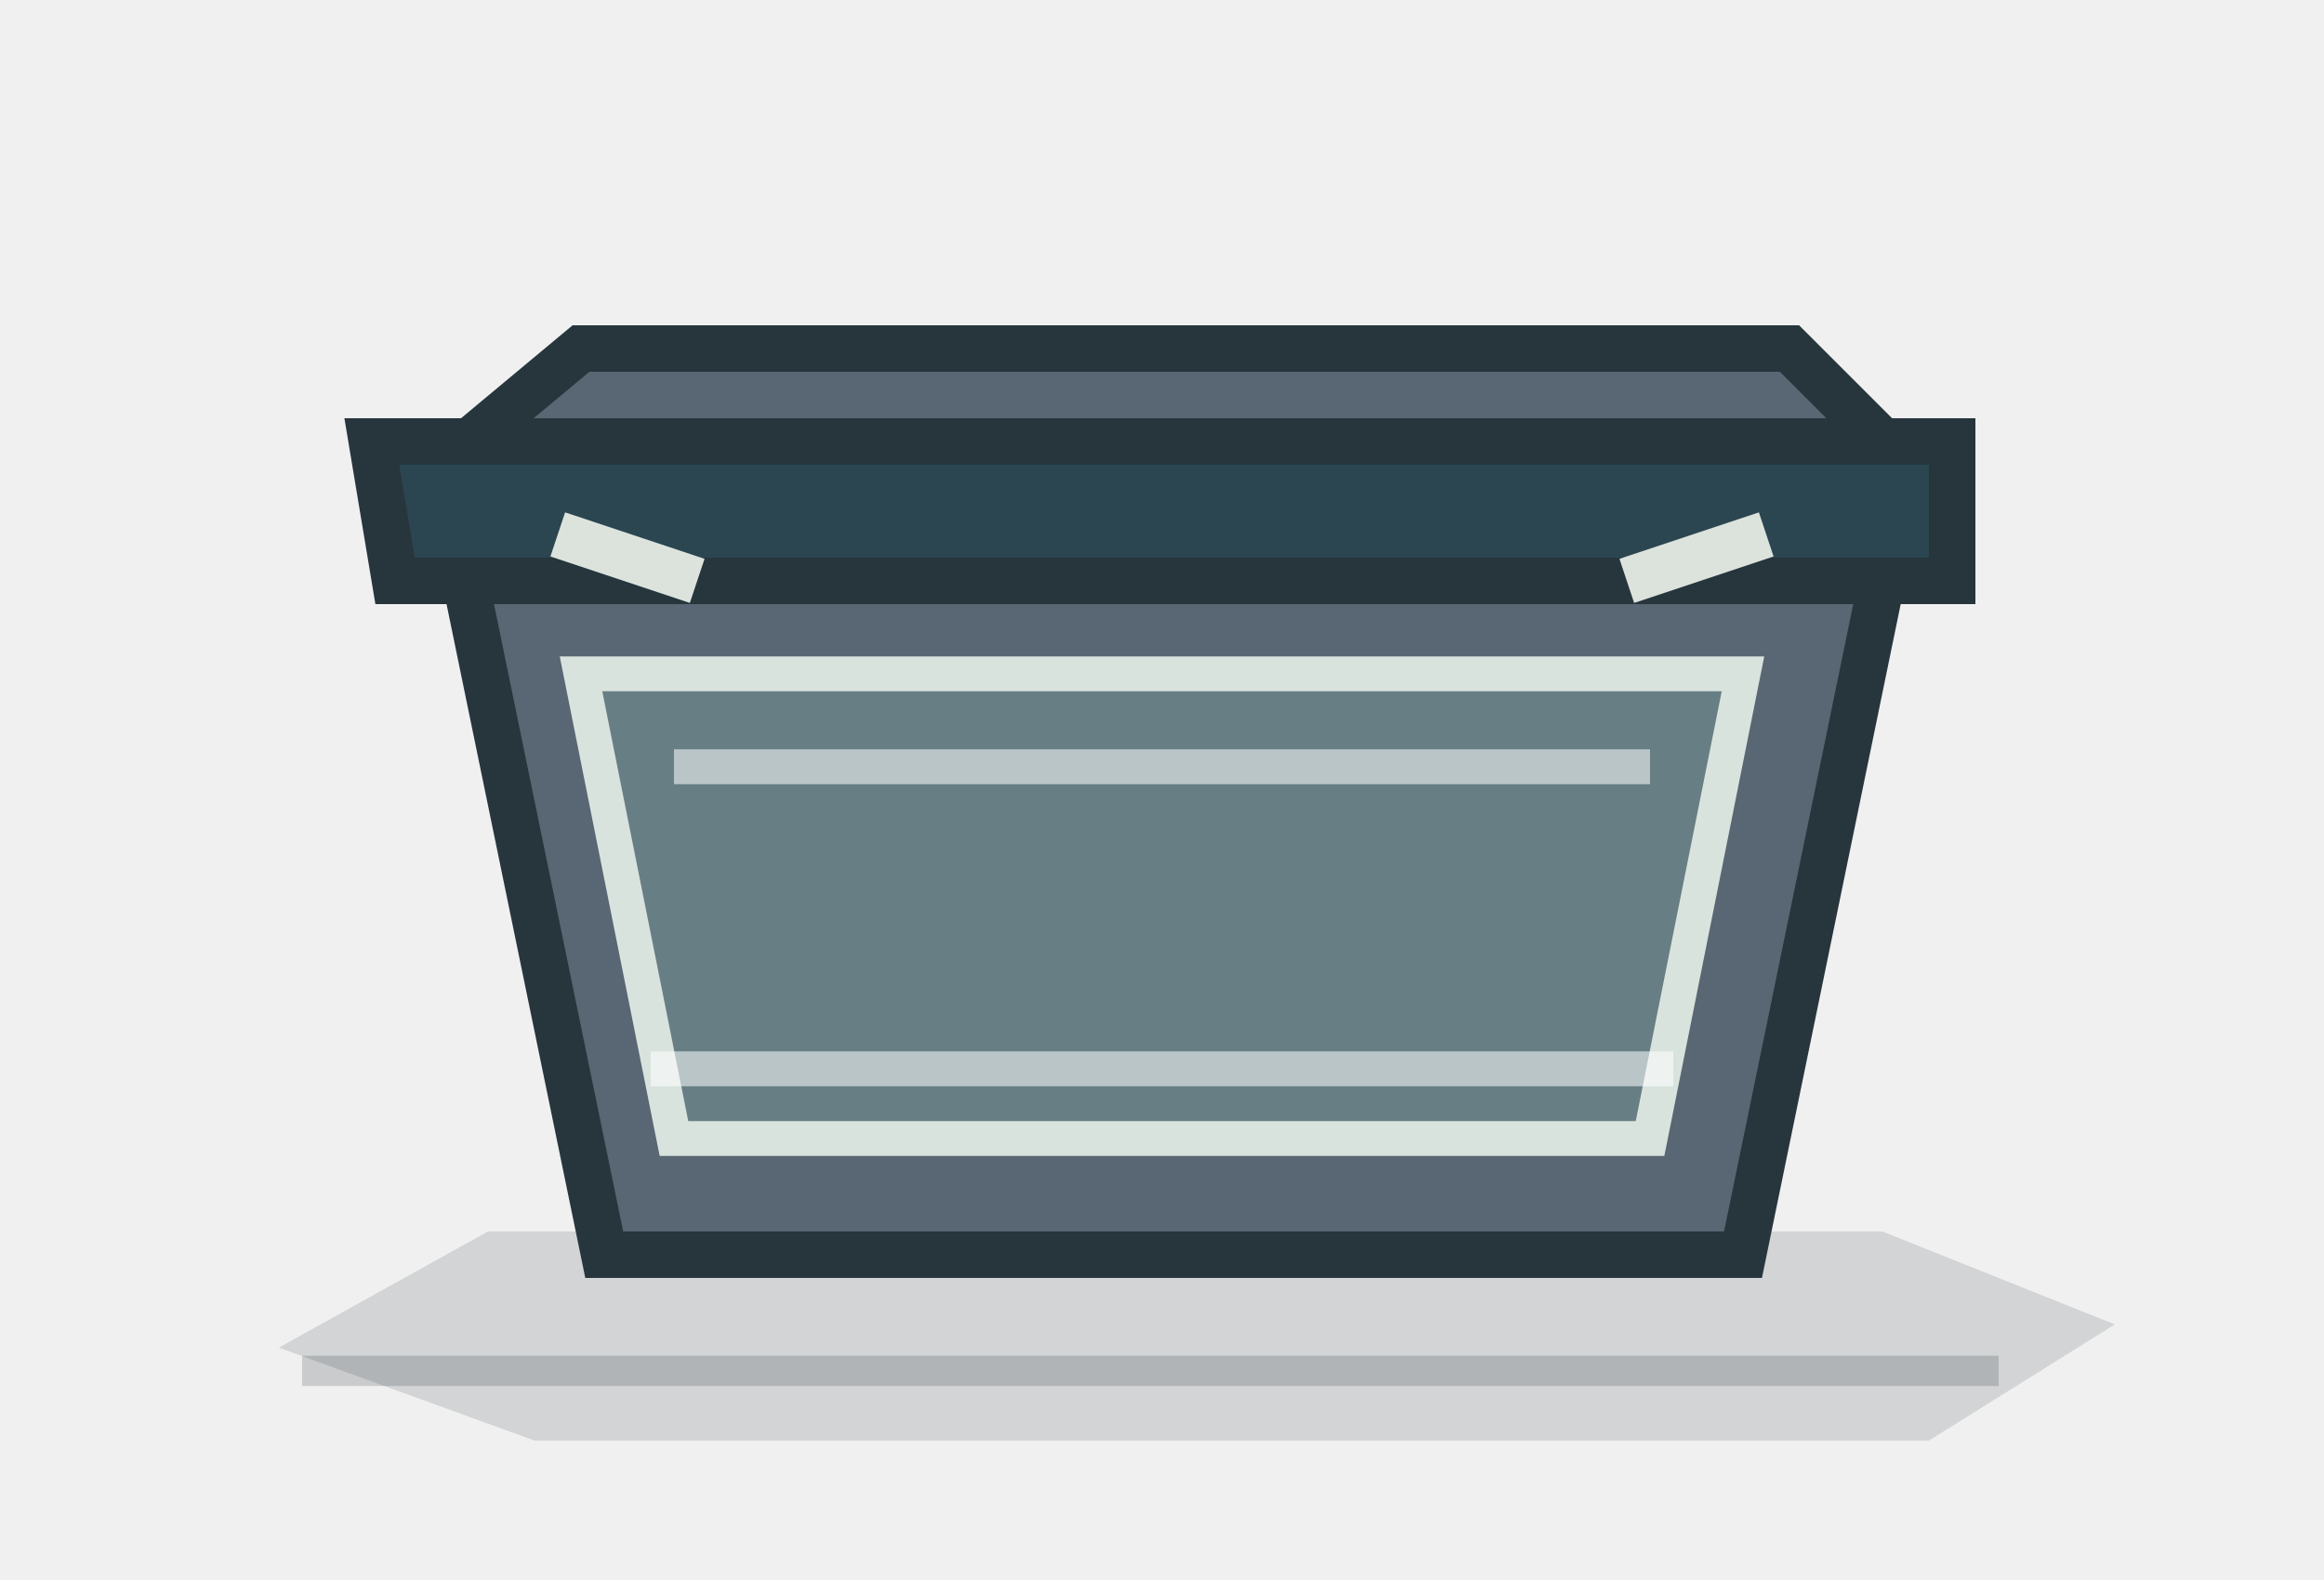
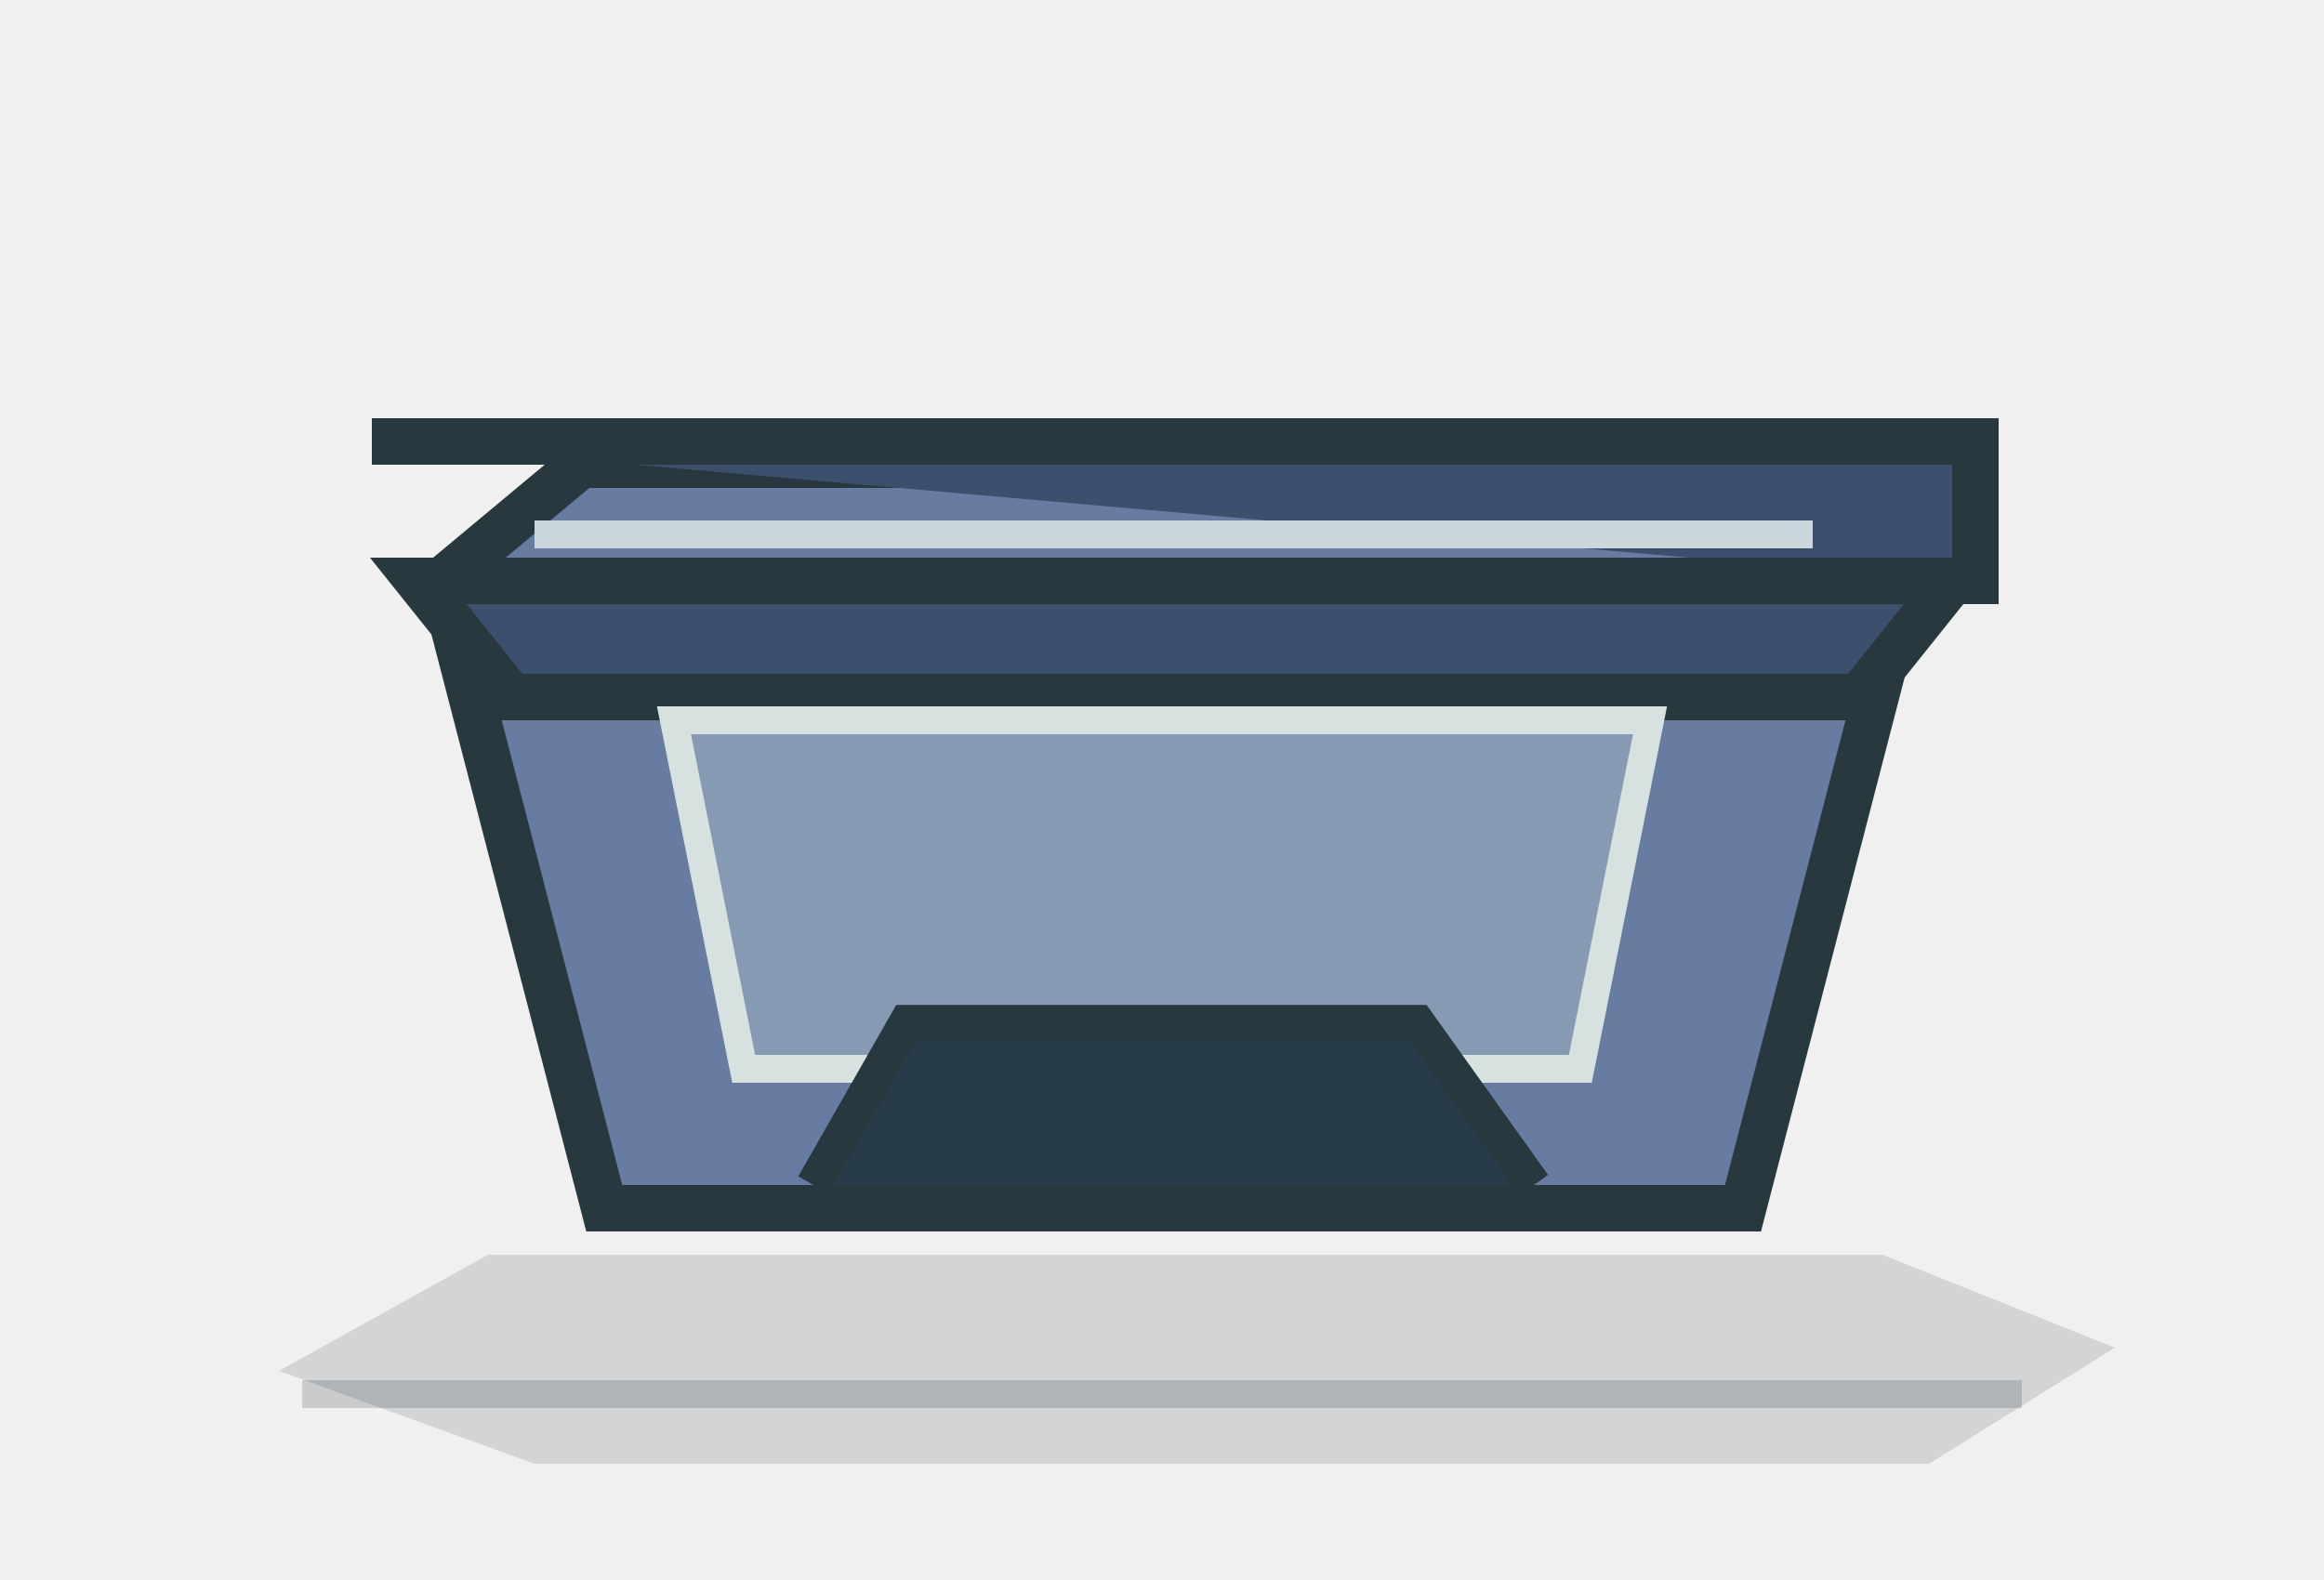
<svg xmlns="http://www.w3.org/2000/svg" viewBox="0 0 100 68">
-   <path d="M12 58L23 62H83L91 57L81 53H21Z" fill="#17252b" fill-opacity=".14" />
-   <path d="M19 20L25 15H77L82 20L75 54H26Z" fill="#596673" stroke="#27363d" stroke-width="2" />
-   <path d="M16 19H84V25H17Z" fill="#2b4650" stroke="#27363d" stroke-width="2" />
-   <path d="M25 29H75L71 49H29Z" fill="#7ea9a2" fill-opacity=".38" stroke="#d9e3dd" stroke-width="1.5" />
-   <path d="M29 33H71M28 46H72" stroke="#ffffff" stroke-opacity=".55" stroke-width="1.5" />
-   <path d="M24 23L30 25M76 23L70 25" stroke="#dce3dd" stroke-width="2" />
-   <path d="M13 59H86" stroke="#17252b" stroke-opacity=".18" stroke-width="1.3" />
+   <path d="M12 59L23 63H83L91 58L81 54H21Z" fill="#17252b" fill-opacity=".14" />
+   <path d="M19 25L25 20H76L82 25L75 52H26Z" fill="#687ba0" stroke="#28383f" stroke-width="2" />
+   <path d="M16 19H85V25H18L22 30H80L84 25" fill="#3c506e" stroke="#28383f" stroke-width="2" />
+   <path d="M29 31H71L68 46H32Z" fill="#9fb5c2" fill-opacity=".55" stroke="#d7e1df" stroke-width="1.2" />
+   <path d="M35 51L39 44H61L66 51" fill="#283b49" stroke="#28383f" stroke-width="1.5" />
+   <path d="M23 23H78" stroke="#cbd7dc" stroke-width="1.2" />
+   <path d="M13 60H87" stroke="#17252b" stroke-opacity=".18" stroke-width="1.2" />
</svg>
